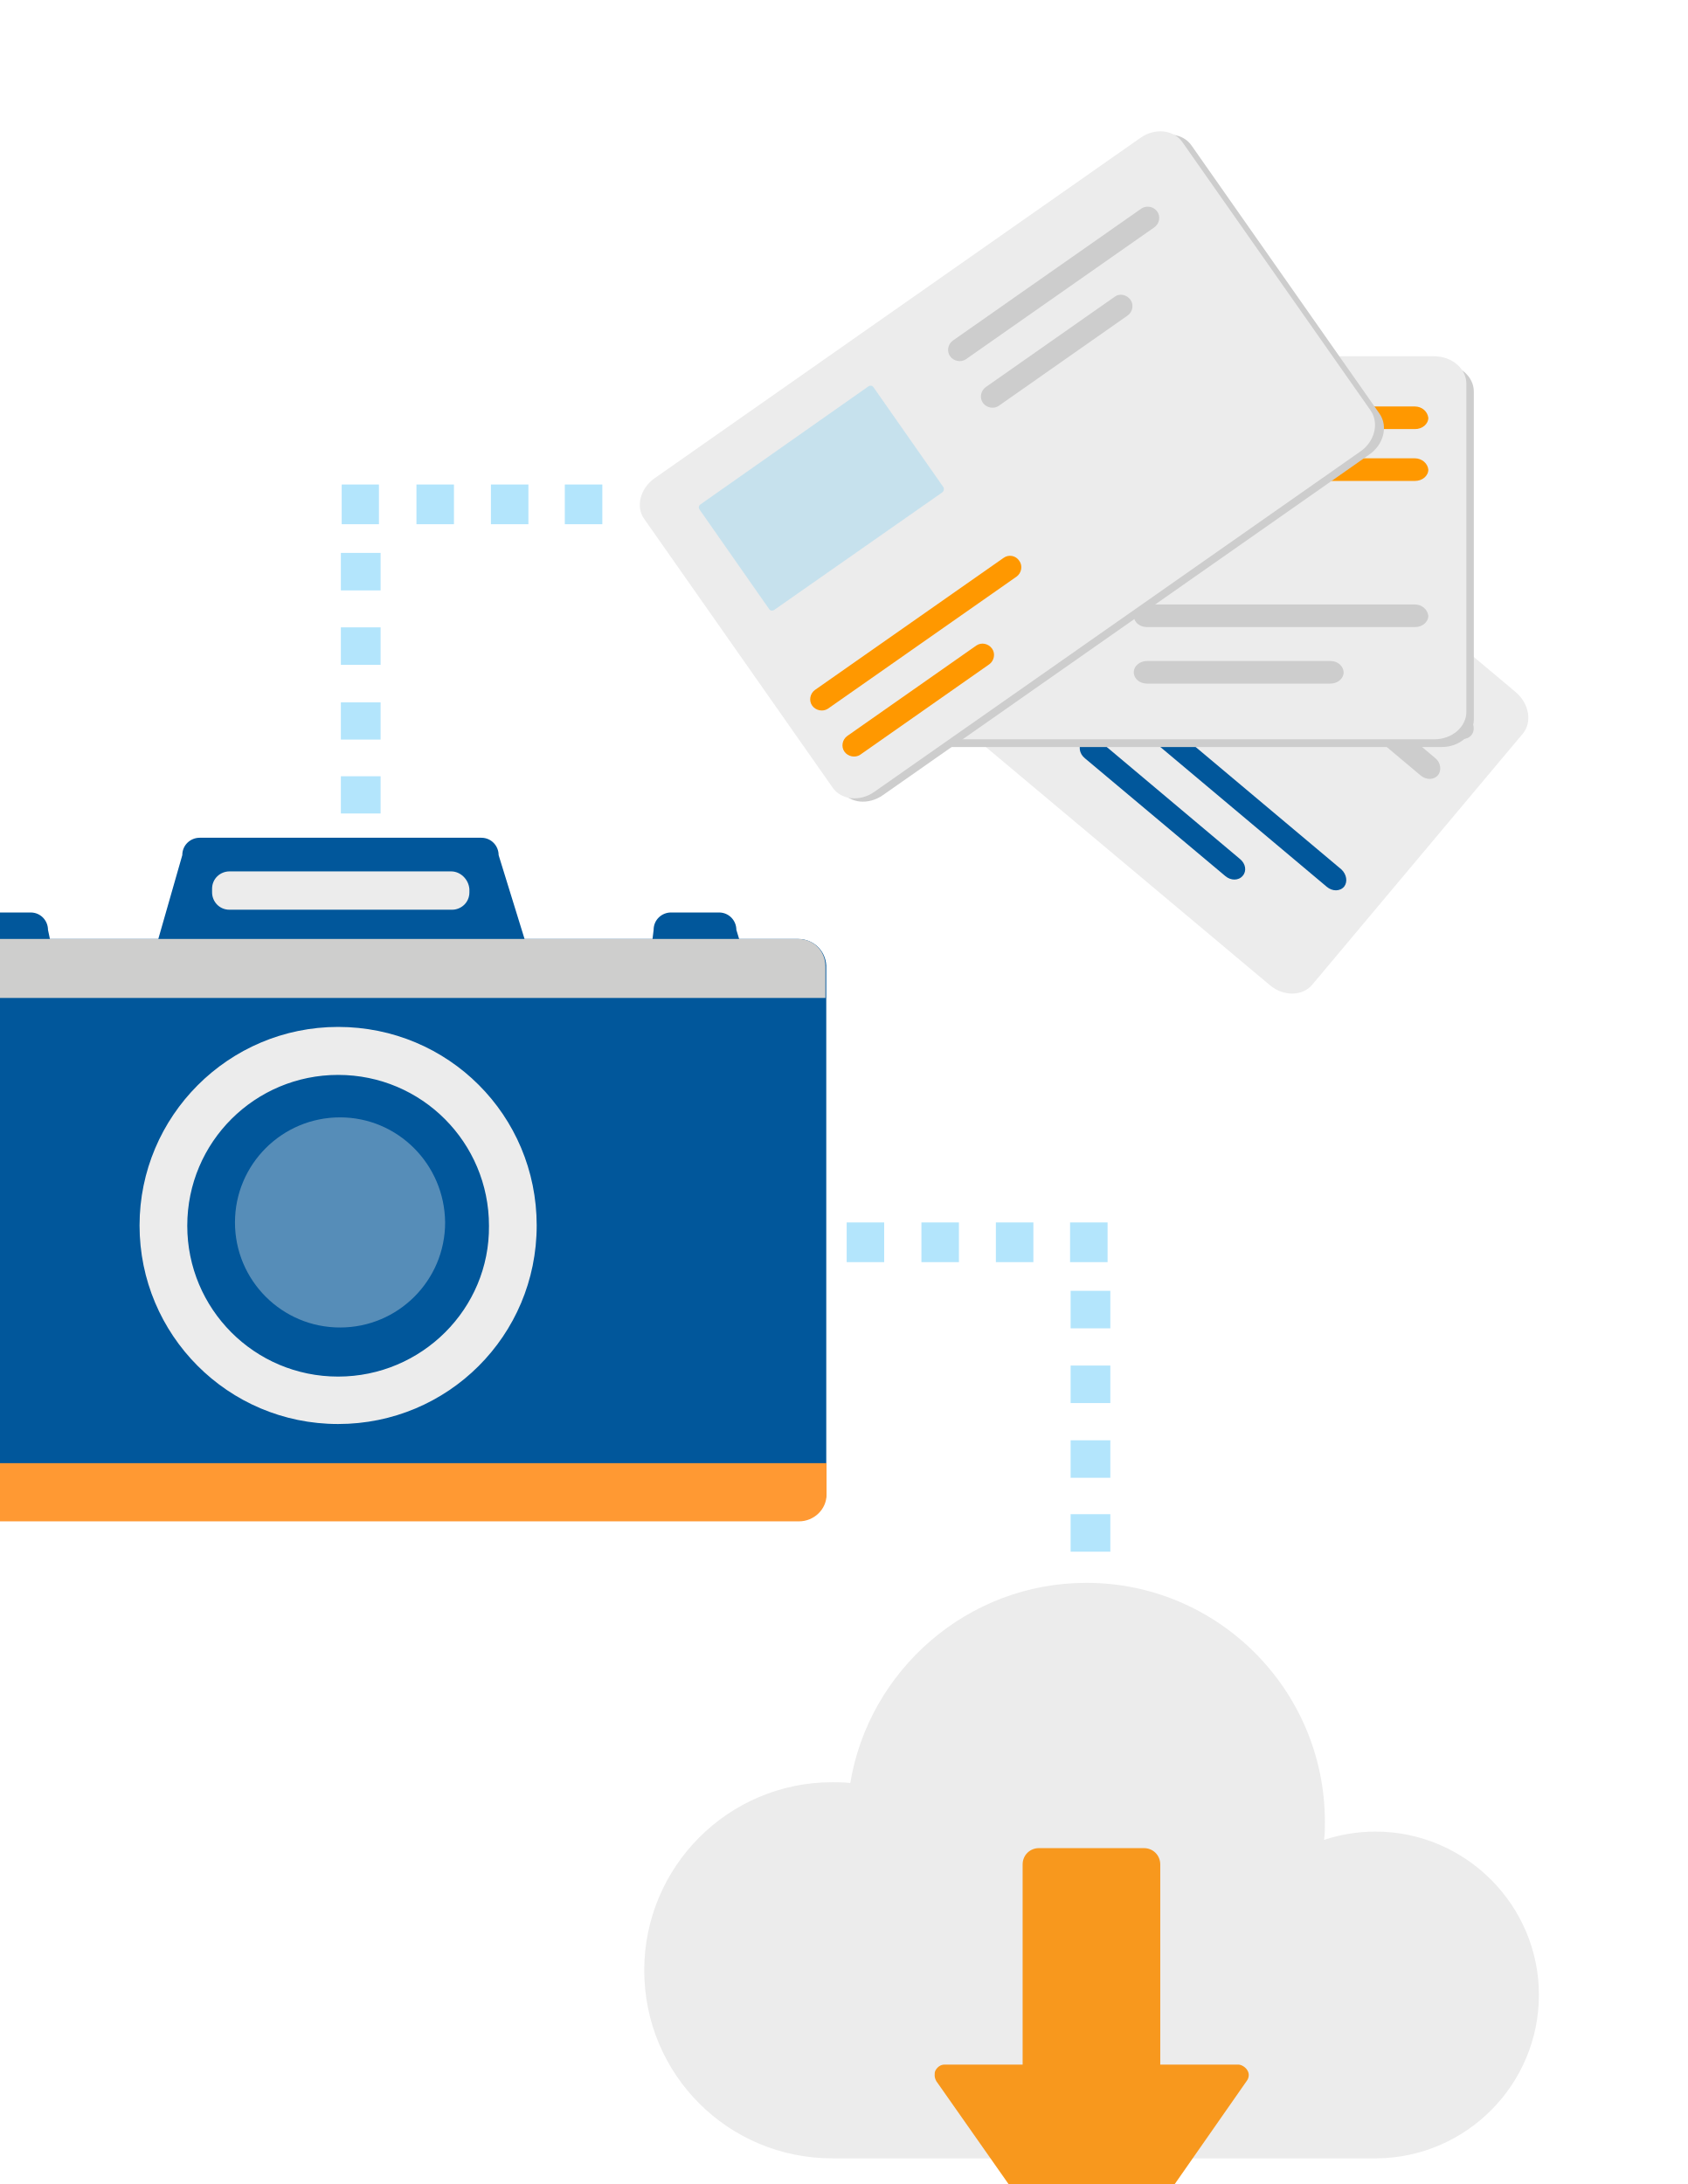
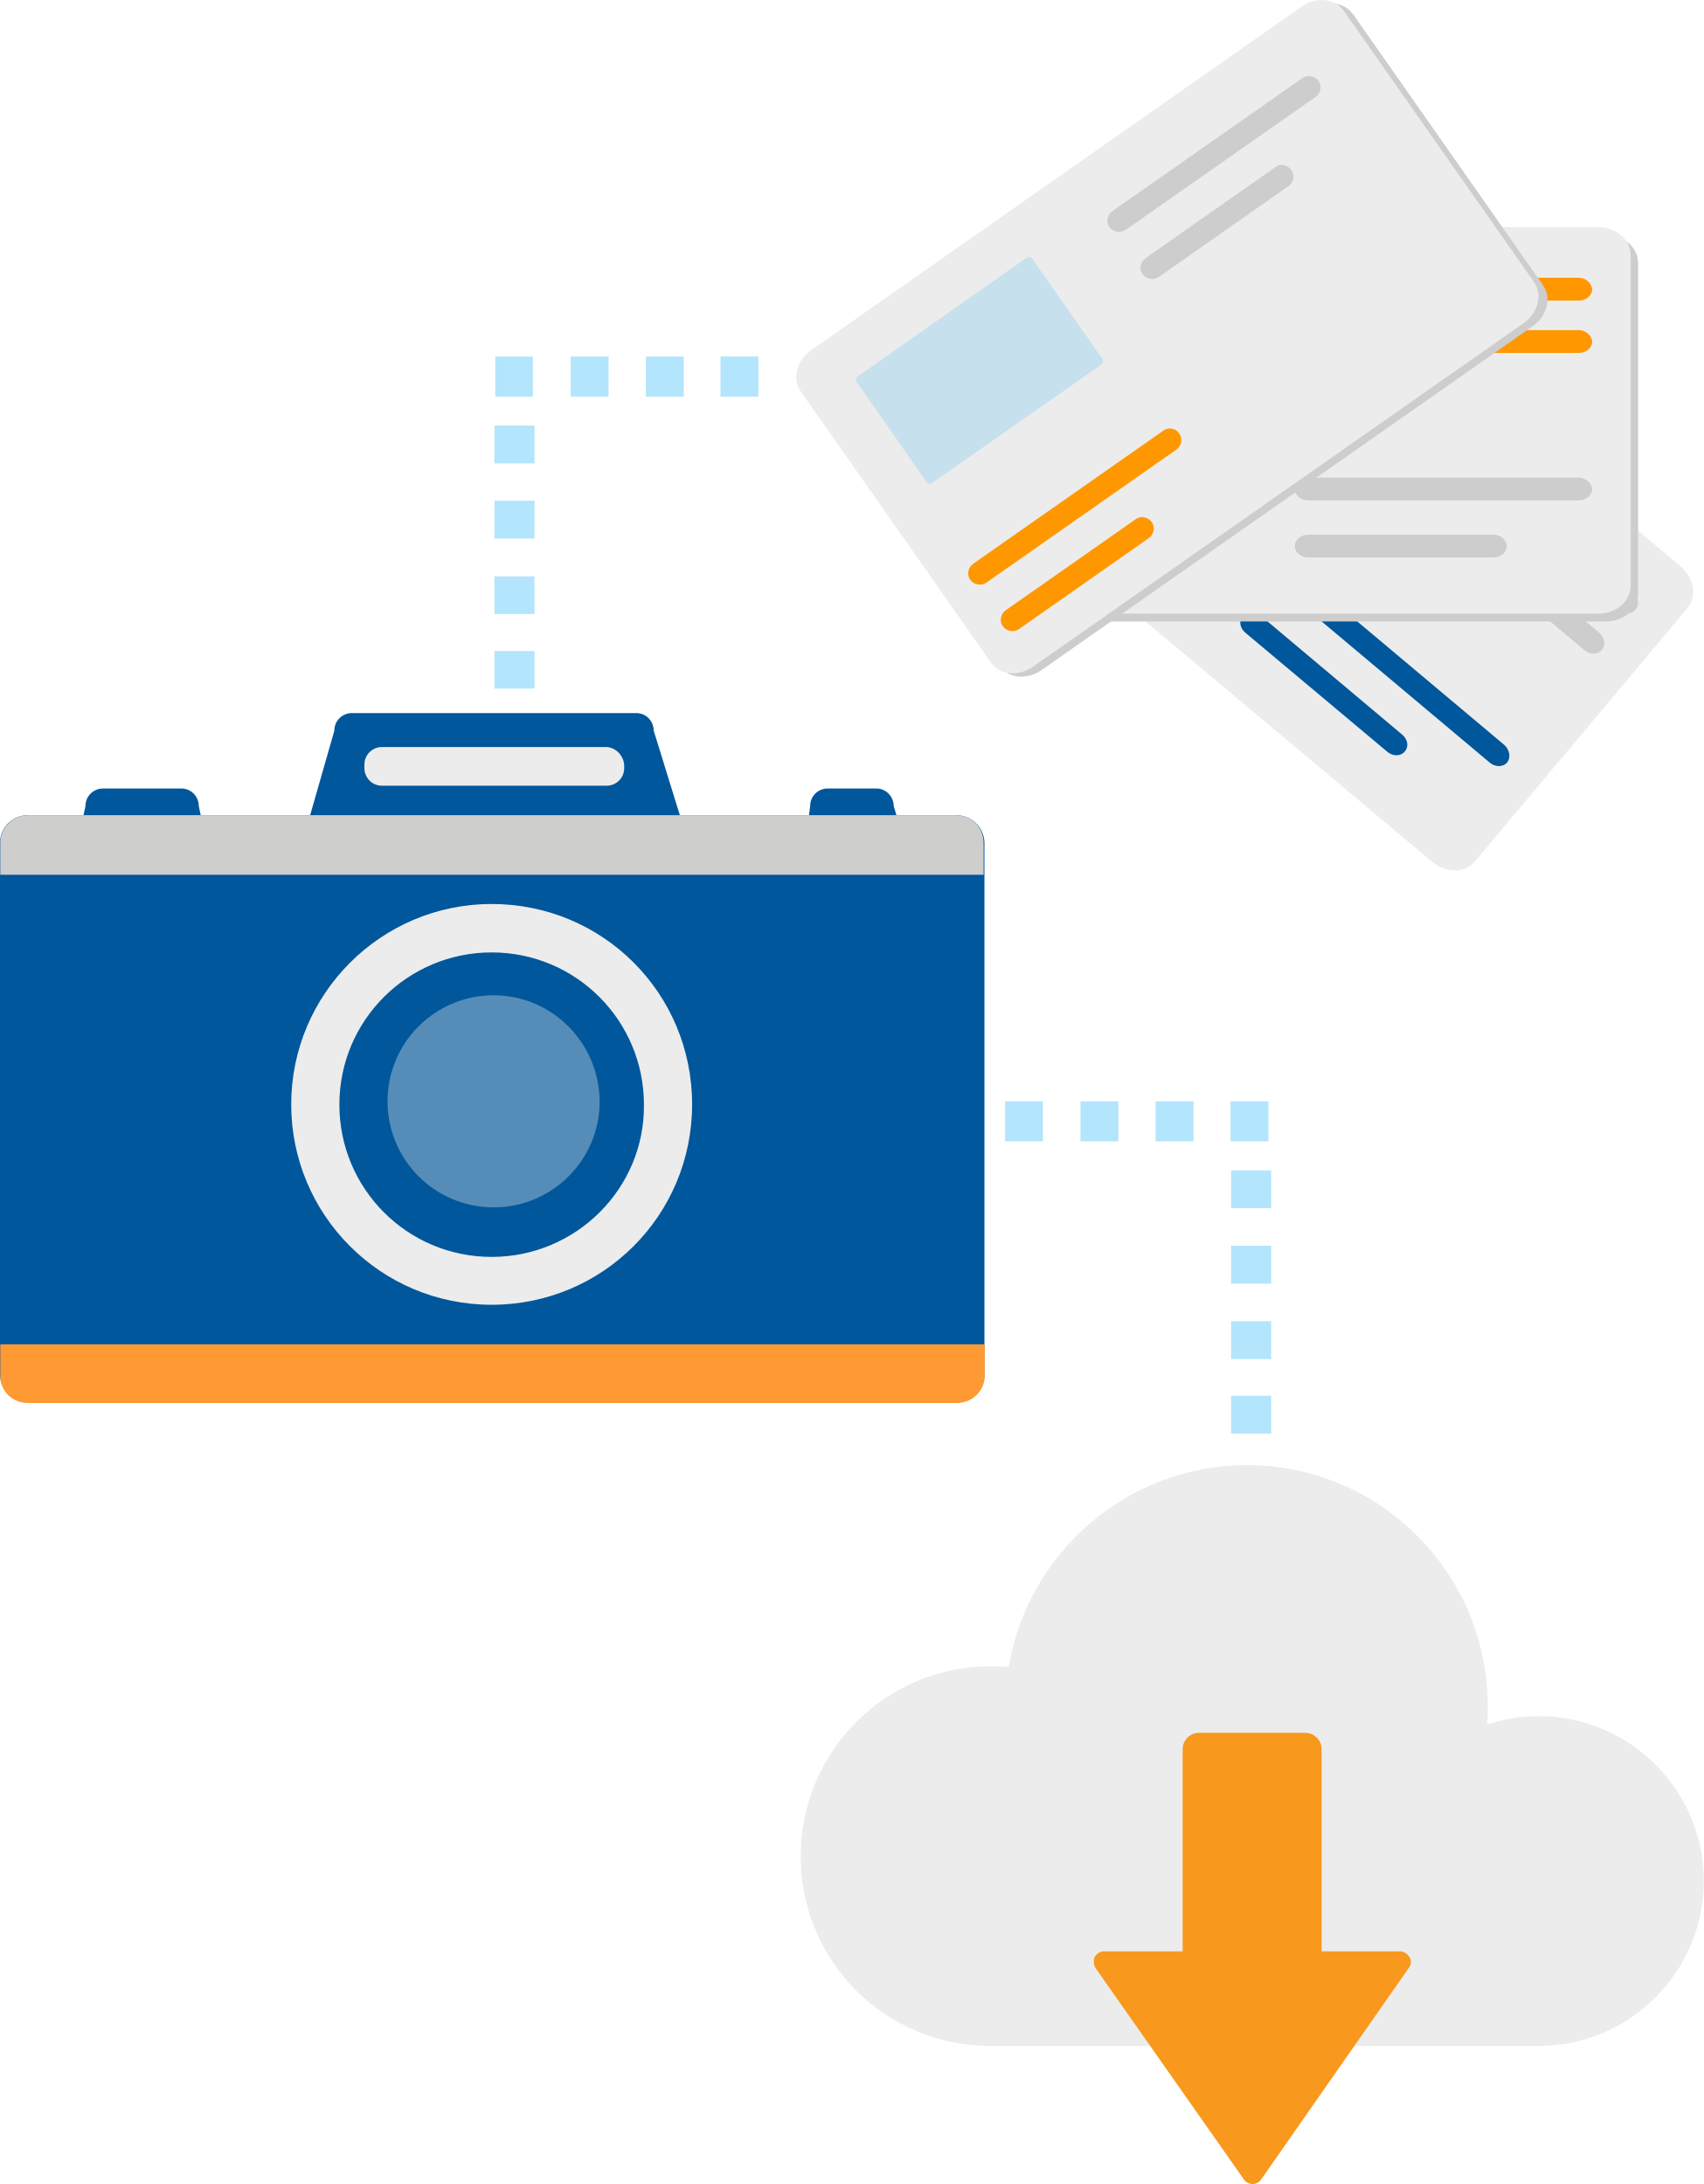
- <svg xmlns="http://www.w3.org/2000/svg" version="1.1" id="Layer_1" x="0px" y="0px" viewBox="0 0 612 792" enable-background="new 0 0 612 792" xml:space="preserve">
+ <svg xmlns="http://www.w3.org/2000/svg" version="1.1" id="Layer_1" x="0px" y="0px" viewBox="-54 47.6 612 784.7" enable-background="new -54 47.6 612 784.7" xml:space="preserve">
  <g>
    <g>
      <g id="Shape_213_6_">
        <g>
          <path fill="#ECECEC" d="M549.6,251L384.9,112.8c-4.9-4.1-11.8-4-15.3,0.2l-76.4,91.1c-3.5,4.2-2.5,11,2.5,15l164.8,138.2      c4.9,4.1,11.8,4,15.3-0.2l76.4-91.1C555.6,261.9,554.5,255.2,549.6,251z" />
        </g>
      </g>
      <g id="Shape_58_5_" opacity="0.161">
        <g>
          <path fill="#00838F" d="M435.1,177l-54.5-45.7c-0.5-0.4-1.6-0.1-2.3,0.7l-44.4,53c-0.7,0.9-0.9,1.9-0.4,2.4l54.5,45.7      c0.5,0.4,1.6,0.2,2.3-0.7l44.4-53C435.6,178.5,435.6,177.5,435.1,177z" />
        </g>
      </g>
-       <path fill="#01579B" d="M486.4,315.3L412,252.8c-2-1.7-4.8-1.7-6.3,0.1c-1.5,1.8-1.1,4.5,1,6.2l74.4,62.5c2,1.7,4.8,1.7,6.3-0.1    C488.7,319.8,488.3,317.1,486.4,315.3 M449.6,311.5l-50.9-42.8c-2-1.7-4.8-1.7-6.3,0.1c-1.5,1.8-1.1,4.5,1,6.2l50.9,42.7    c2,1.7,4.8,1.7,6.3-0.1C452.1,315.9,451.7,313.2,449.6,311.5" />
-       <path fill="#CDCDCD" d="M532.5,260.4l-74.4-62.5c-2-1.7-4.8-1.7-6.3,0.1c-1.5,1.8-1.1,4.5,1,6.2l74.4,62.5c2,1.7,4.8,1.7,6.3-0.1    S534.5,262,532.5,260.4 M520.4,274.9L446,212.4c-2-1.7-4.8-1.7-6.3,0.1c-1.5,1.8-1.1,4.5,1,6.2l74.4,62.5c2,1.7,4.8,1.7,6.3-0.1    C522.8,279.4,522.4,276.5,520.4,274.9" />
+       <path fill="#01579B" d="M486.4,315.3L412,252.8c-2-1.7-4.8-1.7-6.3,0.1s-1.1,4.5,1,6.2l74.4,62.5c2,1.7,4.8,1.7,6.3-0.1    C488.7,319.8,488.3,317.1,486.4,315.3 M449.6,311.5l-50.9-42.8c-2-1.7-4.8-1.7-6.3,0.1c-1.5,1.8-1.1,4.5,1,6.2l50.9,42.7    c2,1.7,4.8,1.7,6.3-0.1C452.1,315.9,451.7,313.2,449.6,311.5" />
+       <path fill="#CDCDCD" d="M532.5,260.4l-74.4-62.5c-2-1.7-4.8-1.7-6.3,0.1s-1.1,4.5,1,6.2l74.4,62.5c2,1.7,4.8,1.7,6.3-0.1    S534.5,262,532.5,260.4 M520.4,274.9L446,212.4c-2-1.7-4.8-1.7-6.3,0.1s-1.1,4.5,1,6.2l74.4,62.5c2,1.7,4.8,1.7,6.3-0.1    C522.8,279.4,522.4,276.5,520.4,274.9" />
    </g>
    <g id="Shape_213_8_">
      <g>
        <path fill="#CDCDCD" d="M522.7,132h-215c-6.4,0-11.6,4.5-11.6,10v118.9c0,5.5,5.2,10,11.6,10h215.1c6.4,0,11.6-4.5,11.6-10V142     C534.4,136.5,529.2,132,522.7,132z" />
      </g>
    </g>
    <g id="Shape_213">
      <g>
        <path fill="#ECECEC" d="M520,129.2H305c-6.4,0-11.6,4.5-11.6,10v118.9c0,5.5,5.2,10,11.6,10h215.1c6.4,0,11.6-4.5,11.6-10V139.2     C531.7,133.7,526.5,129.2,520,129.2z" />
      </g>
    </g>
    <g id="Shape_58_1_" opacity="0.161">
      <g>
        <path d="M384.8,146.1h-71.2c-0.7,0-1.2,0.9-1.2,2v69.1c0,1.1,0.6,2,1.2,2h71.2c0.7,0,1.3-0.9,1.3-2v-69.1     C386.1,147.1,385.5,146.1,384.8,146.1z" />
      </g>
    </g>
-     <path fill="#CDCDCD" d="M513,219.2h-97.1c-2.6,0-4.8,1.8-4.8,4.1c0,2.3,2.1,4.1,4.8,4.1h97.2c2.6,0,4.8-1.8,4.8-4.1   C517.6,221,515.6,219.2,513,219.2 M482.4,239.7h-66.5c-2.6,0-4.8,1.8-4.8,4.1c0,2.3,2.1,4.1,4.8,4.1h66.5c2.6,0,4.8-1.8,4.8-4.1   C487.1,241.5,485,239.7,482.4,239.7" />
-     <path fill="#FF9800" d="M513,147.4h-97.1c-2.6,0-4.8,1.8-4.8,4.1c0,2.3,2.1,4.1,4.8,4.1h97.2c2.6,0,4.8-1.8,4.8-4.1   C517.6,149.2,515.6,147.4,513,147.4 M513,166.2h-97.1c-2.6,0-4.8,1.8-4.8,4.1c0,2.3,2.1,4.1,4.8,4.1h97.2c2.6,0,4.8-1.8,4.8-4.1   C517.7,168.1,515.6,166.2,513,166.2" />
+     <path fill="#CDCDCD" d="M513,219.2h-97.1c-2.6,0-4.8,1.8-4.8,4.1s2.1,4.1,4.8,4.1h97.2c2.6,0,4.8-1.8,4.8-4.1   C517.6,221,515.6,219.2,513,219.2 M482.4,239.7h-66.5c-2.6,0-4.8,1.8-4.8,4.1s2.1,4.1,4.8,4.1h66.5c2.6,0,4.8-1.8,4.8-4.1   C487.1,241.5,485,239.7,482.4,239.7" />
+     <path fill="#FF9800" d="M513,147.4h-97.1c-2.6,0-4.8,1.8-4.8,4.1s2.1,4.1,4.8,4.1h97.2c2.6,0,4.8-1.8,4.8-4.1   C517.6,149.2,515.6,147.4,513,147.4 M513,166.2h-97.1c-2.6,0-4.8,1.8-4.8,4.1s2.1,4.1,4.8,4.1h97.2c2.6,0,4.8-1.8,4.8-4.1   C517.7,168.1,515.6,166.2,513,166.2" />
    <g id="Shape_213_4_">
      <g>
        <path fill="#CDCDCD" d="M500.2,150L432,52.7c-3.2-4.5-10-5.2-15.2-1.5L240.5,174.6c-5.3,3.7-7,10.4-3.8,14.8l68.3,97.4     c3.2,4.6,10,5.2,15.2,1.5l176.2-123.4C501.7,161.3,503.4,154.6,500.2,150z" />
      </g>
    </g>
    <g id="Shape_213_2_">
      <g>
        <path fill="#ECECEC" d="M497,148.9l-68.3-97.4c-3.2-4.5-10-5.2-15.2-1.5L237.4,173.4c-5.3,3.7-7,10.4-3.8,14.8l68.3,97.4     c3.2,4.6,10,5.2,15.2,1.5l176.2-123.4C498.5,160.1,500.1,153.4,497,148.9z" />
      </g>
    </g>
    <g id="Shape_58_3_" opacity="0.161">
      <g>
        <path fill="#03A9F4" d="M342.1,176.7l-25.4-36.3c-0.4-0.6-1.2-0.7-1.8-0.3L254,182.9c-0.6,0.4-0.8,1.2-0.4,1.8l25.3,36.2     c0.4,0.6,1.2,0.7,1.8,0.3l60.9-42.6C342.3,178.1,342.4,177.2,342.1,176.7z" />
      </g>
    </g>
-     <path fill="#FF9800" d="M363.9,202.3l-68.4,47.9c-1.8,1.3-2.3,3.9-1,5.7c1.3,1.8,3.9,2.3,5.7,1.1l68.4-47.9c1.8-1.3,2.3-3.9,1-5.7   C368.3,201.4,365.7,201,363.9,202.3 M354,234.1l-46.8,32.8c-1.8,1.3-2.3,3.9-1,5.7c1.3,1.8,3.9,2.3,5.7,1.1l46.8-32.8   c1.8-1.3,2.3-3.9,1-5.7C358.4,233.4,355.9,232.8,354,234.1" />
-     <path fill="#CDCDCD" d="M413.9,75.6l-68.4,47.9c-1.8,1.3-2.3,3.9-1,5.7c1.3,1.8,3.9,2.3,5.7,1.1l68.4-47.9c1.8-1.3,2.3-3.9,1-5.7   C418.3,74.9,415.8,74.4,413.9,75.6 M404.2,107.6l-46.8,32.8c-1.8,1.3-2.3,3.9-1,5.7c1.3,1.8,3.9,2.3,5.7,1.1l46.8-32.8   c1.8-1.3,2.3-3.9,1-5.7C408.5,106.8,405.9,106.3,404.2,107.6" />
+     <path fill="#FF9800" d="M363.9,202.3l-68.4,47.9c-1.8,1.3-2.3,3.9-1,5.7s3.9,2.3,5.7,1.1l68.4-47.9c1.8-1.3,2.3-3.9,1-5.7   C368.3,201.4,365.7,201,363.9,202.3 M354,234.1l-46.8,32.8c-1.8,1.3-2.3,3.9-1,5.7c1.3,1.8,3.9,2.3,5.7,1.1l46.8-32.8   c1.8-1.3,2.3-3.9,1-5.7C358.4,233.4,355.9,232.8,354,234.1" />
+     <path fill="#CDCDCD" d="M413.9,75.6l-68.4,47.9c-1.8,1.3-2.3,3.9-1,5.7c1.3,1.8,3.9,2.3,5.7,1.1l68.4-47.9c1.8-1.3,2.3-3.9,1-5.7   C418.3,74.9,415.8,74.4,413.9,75.6 M404.2,107.6l-46.8,32.8c-1.8,1.3-2.3,3.9-1,5.7s3.9,2.3,5.7,1.1l46.8-32.8   c1.8-1.3,2.3-3.9,1-5.7C408.5,106.8,405.9,106.3,404.2,107.6" />
  </g>
  <g>
    <g>
      <g id="Shape_106">
        <g>
          <path fill="#01579B" d="M289.4,340.5H268l-1-3.3c0-3.3-2.6-6.3-6.3-6.3h-17.4c-3.3,0-6.3,2.6-6.3,6.3l-0.4,3.3h-46.4l-9.4-30.4      c0-3.3-2.6-6.3-6.3-6.3H72.4c-3.3,0-6.3,2.6-6.3,6.3l-8.7,30.4H18.1l-0.7-3.3c0-3.3-2.6-6.3-6.3-6.3H-17c-3.3,0-6.3,2.6-6.3,6.3      l-0.7,3.3h-20c-5.4,0-10,4.3-10,10v190.8c0,5.4,4.3,10,10,10h333.6c5.4,0,10-4.3,10-10V350.1      C299.3,344.7,294.9,340.5,289.4,340.5z" />
        </g>
      </g>
    </g>
    <g id="Shape_106_copy">
      <g>
        <path fill="#CECECD" d="M289.4,340.5H-43.9c-5.4,0-10,4.3-10,10v11.4h353.2v-11.4C299.3,344.7,294.9,340.5,289.4,340.5z" />
      </g>
    </g>
    <g id="Shape_106_copy_2">
      <g>
        <path fill="#FF9933" d="M-53.9,530.6V542c0,5.4,4.3,9.7,10,9.7h333.6c5.4,0,10-4.3,10-9.7v-11.4H-53.9z" />
      </g>
    </g>
    <g id="Shape_62_copy_4">
      <g>
        <path fill="#ECECEC" d="M122.6,372.4c-39.8,0-72,32.4-72,72s32,72,72,72c39.8,0,72-32,72-72S162.5,372.4,122.6,372.4z      M122.6,499.2c-30.4,0-54.7-24.6-54.7-54.7c0-30.4,24.6-54.7,54.7-54.7c30.4,0,54.7,24.6,54.7,54.7     C177.6,474.6,152.9,499.2,122.6,499.2z" />
      </g>
    </g>
    <g id="Shape_111" opacity="0.361">
      <g>
        <path fill="#ECECEC" d="M123.3,405.2c-21,0-38.1,17-38.1,38.1c0,21,17,38.1,38.1,38.1c21,0,38.1-17,38.1-38.1     C161.2,422.2,144.2,405.2,123.3,405.2z" />
      </g>
    </g>
    <g id="Shape_110">
      <g>
        <path fill="#ECECEC" d="M163.6,316H83.2c-3.3,0-6.3,2.6-6.3,6.3v1.3c0,3.3,2.6,6.3,6.3,6.3h80.7c3.3,0,6.3-2.6,6.3-6.3v-1.2     C169.9,318.8,166.9,316,163.6,316z" />
      </g>
    </g>
  </g>
  <g>
    <path fill="#ECECEC" d="M498.7,664.2c-6.5,0-12.8,1.1-18.6,3c0.3-2.1,0.3-4.1,0.3-6.5c0-47.8-38.7-86.7-86.5-86.7   c-43,0-78.8,31.6-85.6,72.6c-2.1-0.3-4.4-0.3-6.5-0.3c-37.8,0-68.2,30.7-68.2,68.2c0,37.8,30.4,68.2,68.2,68.2c0.9,0,1.8,0,2.6,0   l0,0h194.8l0,0c32.5-0.3,58.8-26.8,58.8-59.3S531.4,664.2,498.7,664.2" />
    <path fill="#F8981D" d="M452.3,750.8c-0.6-1.1-2.1-2.1-3.3-2.1h-28.3v-72.6c0-3.3-2.6-5.9-5.9-5.9h-38.1c-3.3,0-5.9,2.6-5.9,5.9   v72.6h-28.3c-1.5,0-2.6,0.9-3.3,2.1c-0.3,0.6-0.3,1.1-0.3,1.8c0,0.9,0.3,1.5,0.6,2.1l53.4,76.1c0.6,0.9,1.8,1.5,3,1.5   s2.4-0.6,3-1.5l53.1-76.1C453,753.4,453,751.9,452.3,750.8" />
  </g>
  <g>
    <g>
      <path fill="#B3E5FC" d="M123.9,190.1v-14.4h13.5v14.4H123.9z M151,190.1v-14.4h13.6v14.4H151z M178,190.1v-14.4h13.6v14.4H178z     M204.8,190.1v-14.4h13.6v14.4H204.8z" />
    </g>
    <g>
      <path fill="#B3E5FC" d="M138,295h-14.4v-13.5H138V295z M138,268.2h-14.4v-13.5H138V268.2z M138,241.1h-14.4v-13.6H138V241.1z     M138,214.1h-14.4v-13.6H138V214.1z" />
    </g>
  </g>
  <g>
    <path fill="#B3E5FC" d="M307,457.7v-14.4h13.6v14.4H307z M334.1,457.7v-14.4h13.6v14.4H334.1z M361.1,457.7v-14.4h13.6v14.4H361.1z    M388,457.7v-14.4h13.6v14.4H388z" />
  </g>
  <g>
    <path fill="#B3E5FC" d="M402.6,562.7h-14.4v-13.6h14.4V562.7z M402.6,535.9h-14.4v-13.6h14.4V535.9z M402.6,508.8h-14.4v-13.6h14.4   V508.8z M402.6,481.7h-14.4v-13.6h14.4V481.7z" />
  </g>
</svg>
